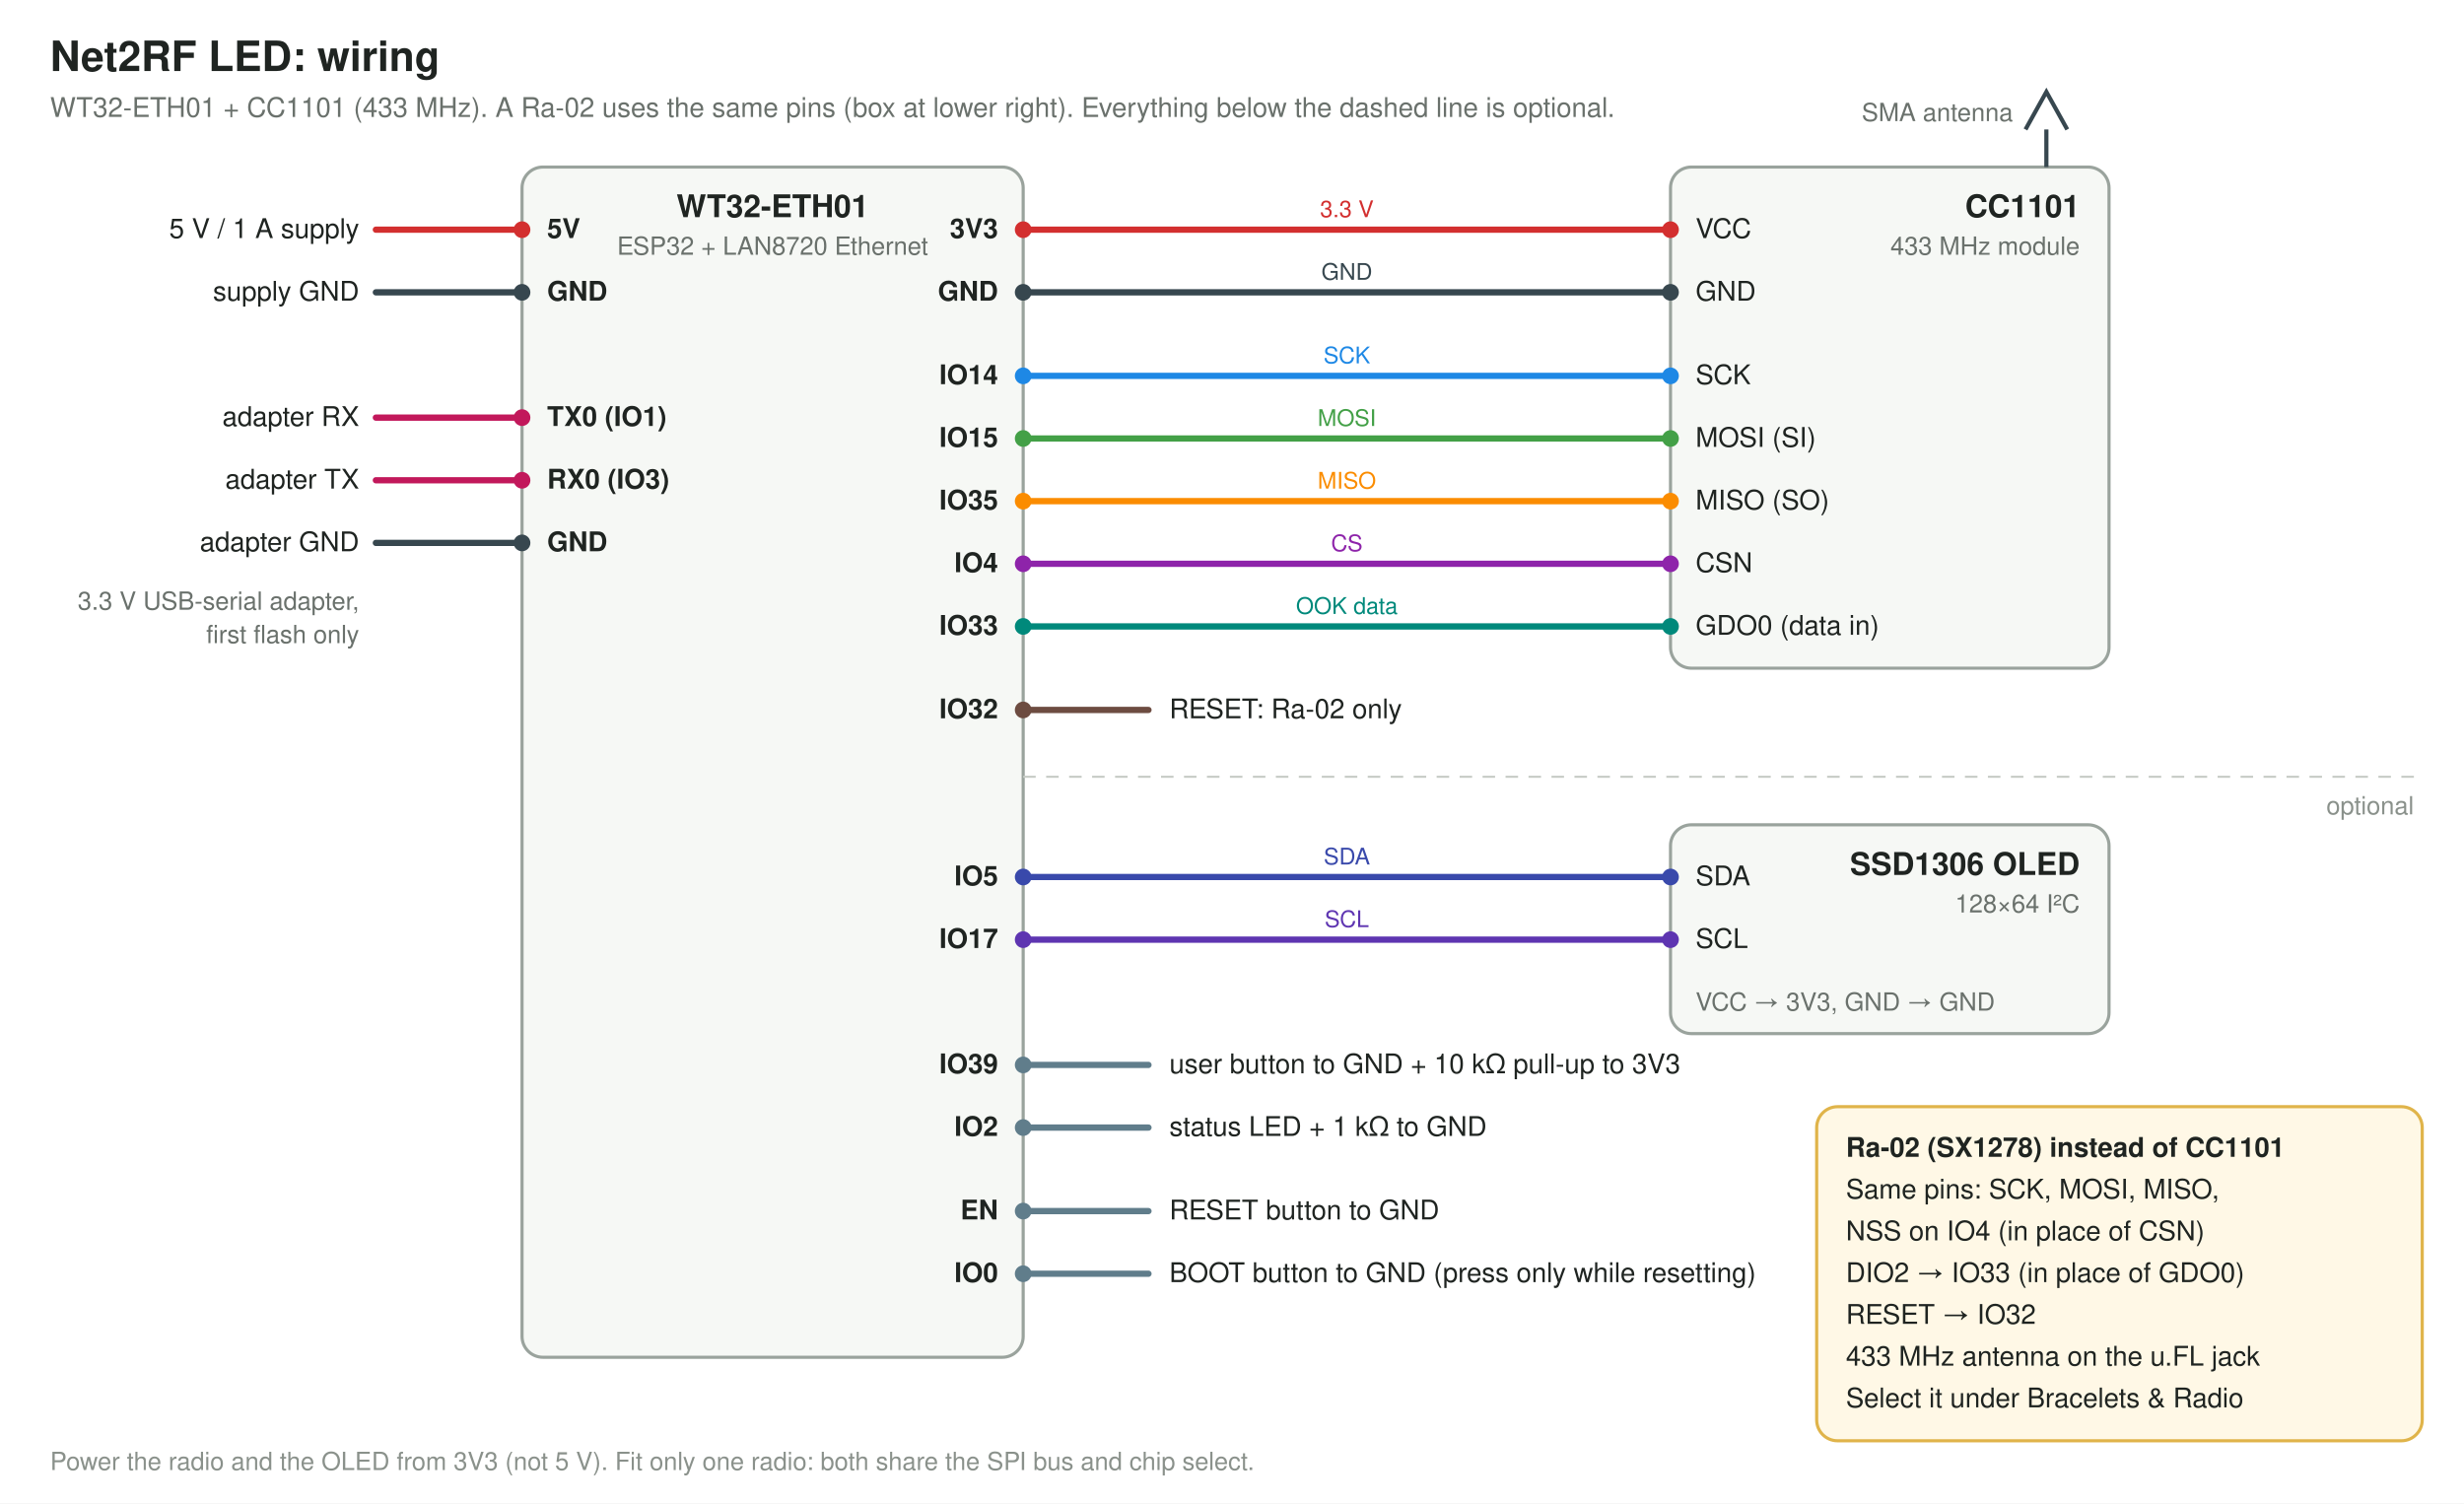
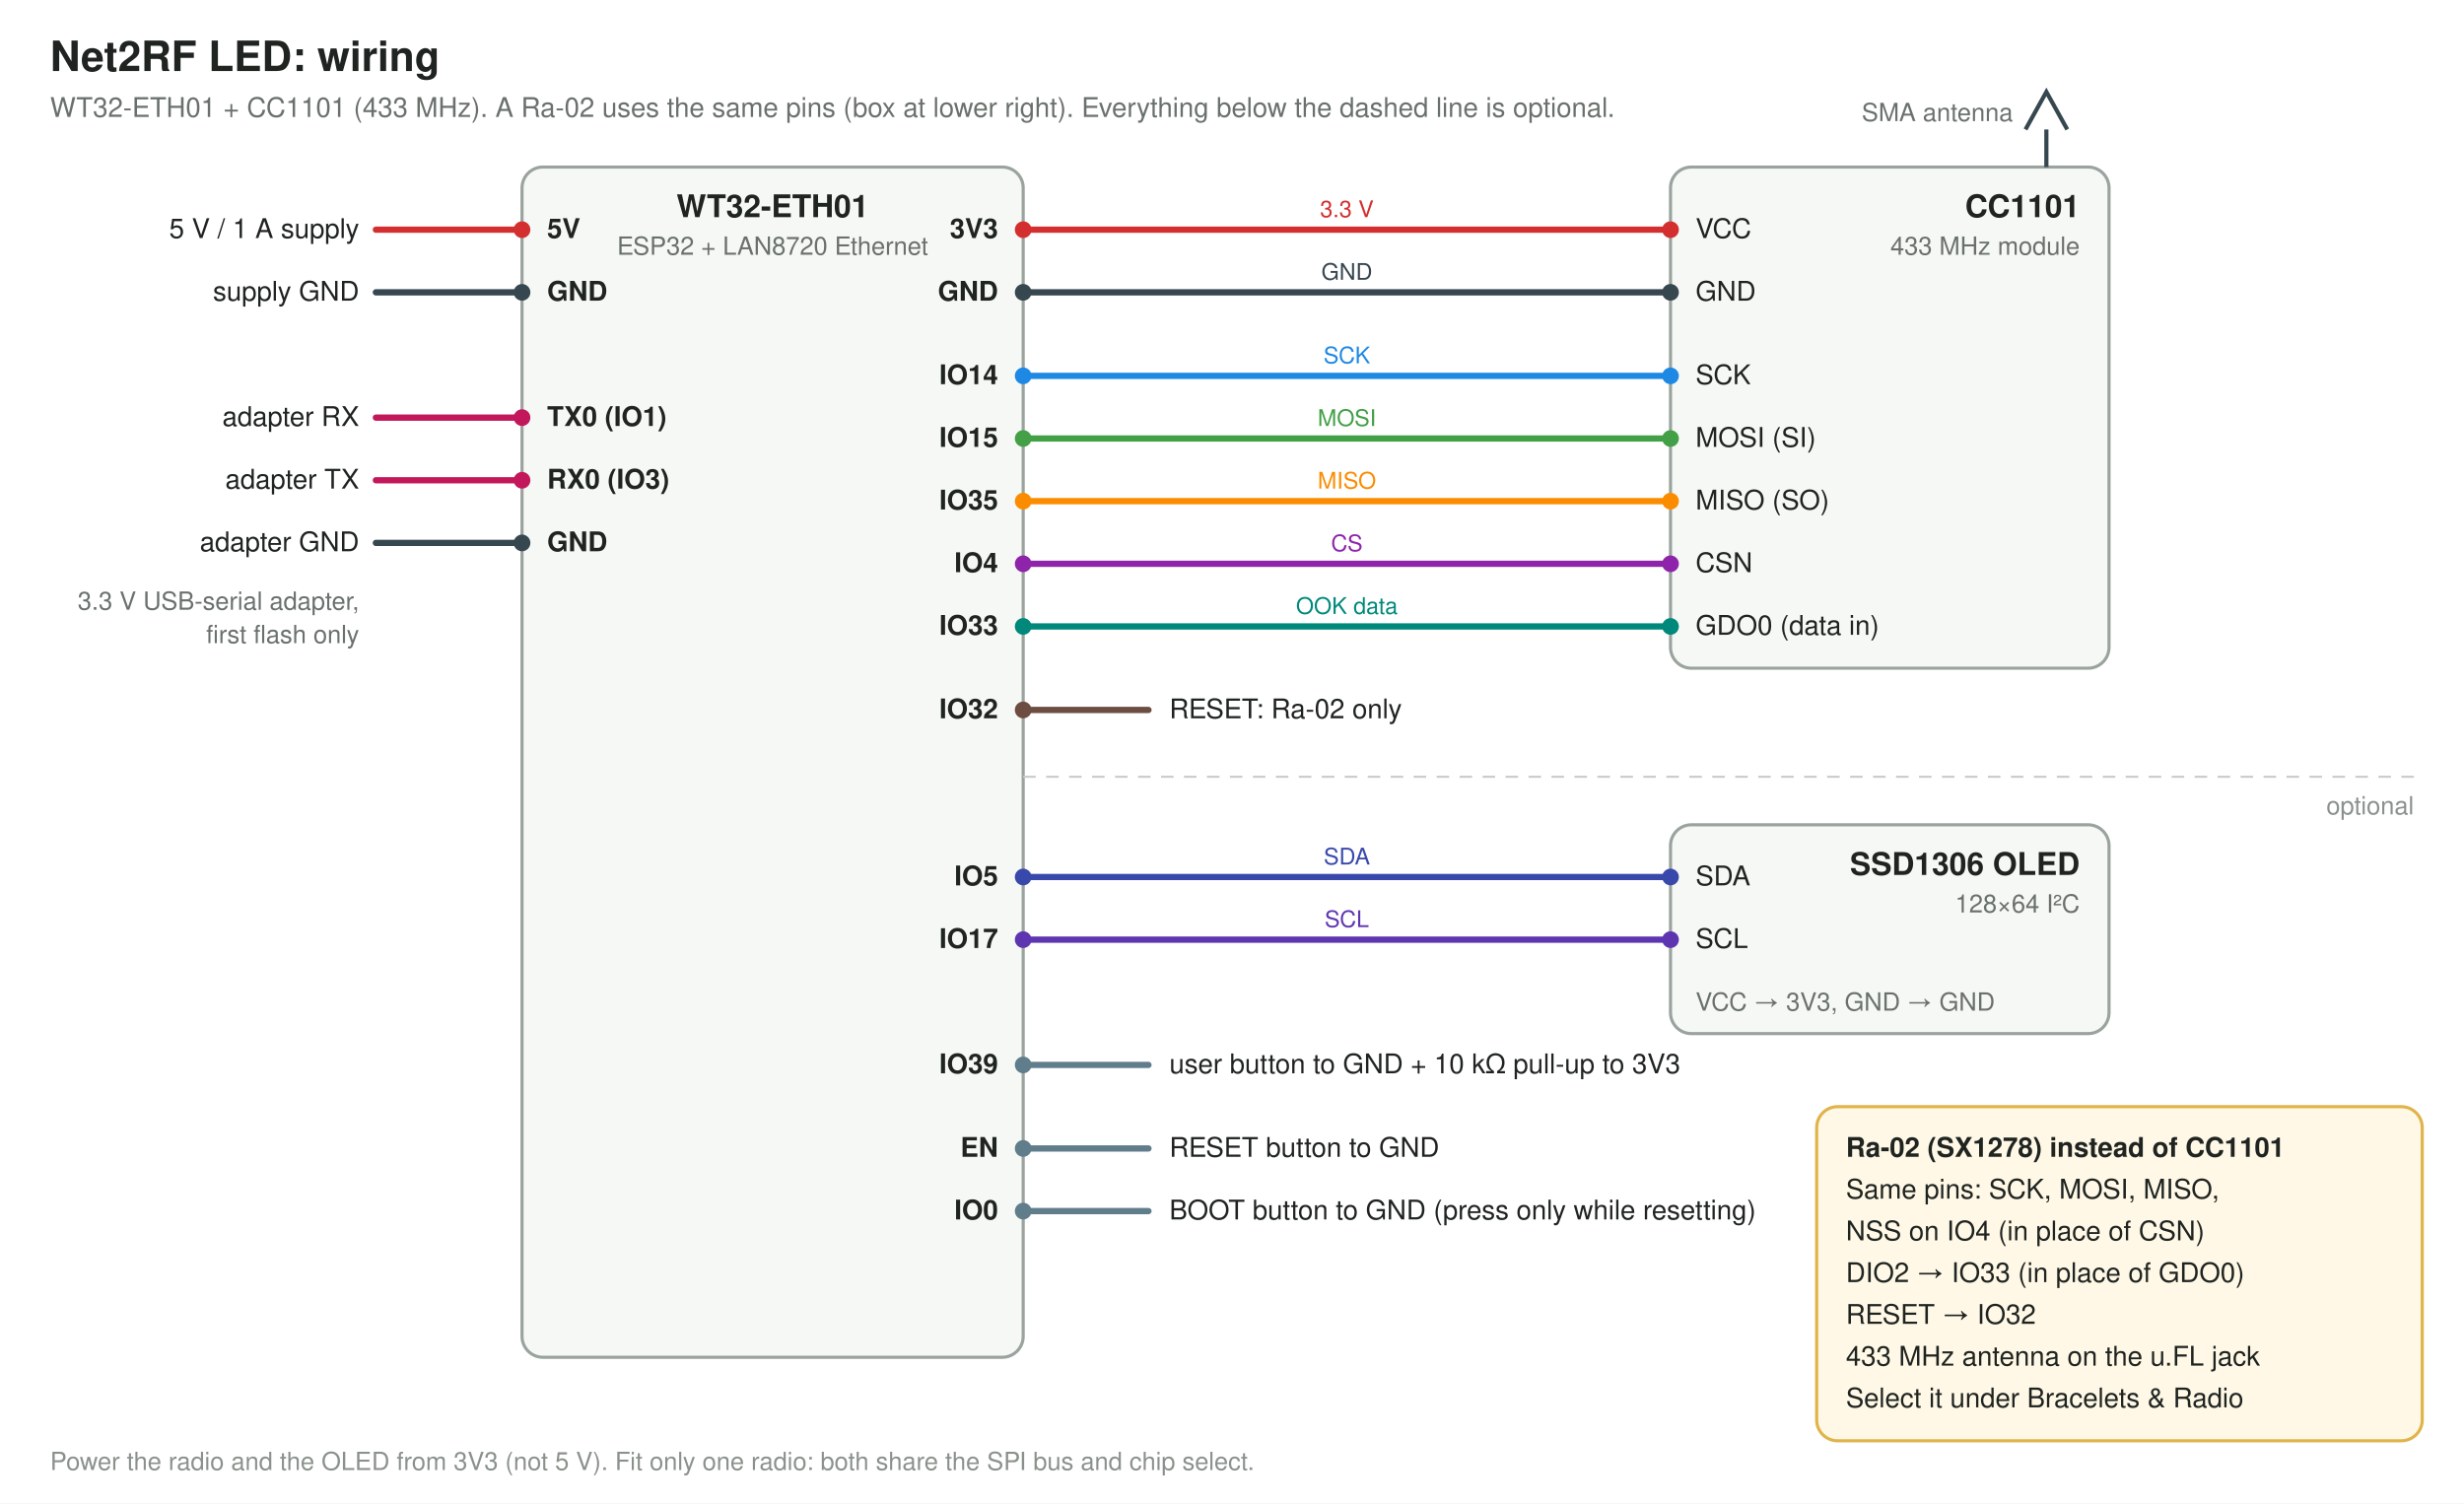
<svg xmlns="http://www.w3.org/2000/svg" viewBox="0 0 1180 720" width="1180" height="720" font-family="-apple-system, Segoe UI, Helvetica, Arial, sans-serif" font-size="13">
  <rect width="1180" height="720" fill="#ffffff" />
  <text x="24" y="34" font-size="20" font-weight="700" fill="#1f2421">Net2RF LED: wiring</text>
  <text x="24" y="56" fill="#6a716c">WT32-ETH01 + CC1101 (433 MHz). A Ra-02 uses the same pins (box at lower right). Everything below the dashed line is optional.</text>
  <rect x="250" y="80" width="240" height="570" rx="10" fill="#f6f8f5" stroke="#9aa39d" stroke-width="1.5" />
  <text x="370.0" y="104" text-anchor="middle" font-weight="700" font-size="15" fill="#1f2421">WT32-ETH01</text>
  <text x="370.0" y="122" text-anchor="middle" fill="#6a716c" font-size="12">ESP32 + LAN8720 Ethernet</text>
  <rect x="800" y="80" width="210" height="240" rx="10" fill="#f6f8f5" stroke="#9aa39d" stroke-width="1.5" />
  <text x="996" y="104" text-anchor="end" font-weight="700" font-size="15" fill="#1f2421">CC1101</text>
  <text x="996" y="122" text-anchor="end" fill="#6a716c" font-size="12">433 MHz module</text>
  <rect x="800" y="395" width="210" height="100" rx="10" fill="#f6f8f5" stroke="#9aa39d" stroke-width="1.5" />
  <text x="996" y="419" text-anchor="end" font-weight="700" font-size="15" fill="#1f2421">SSD1306 OLED</text>
  <text x="996" y="437" text-anchor="end" fill="#6a716c" font-size="12">128×64 I²C</text>
  <text x="812" y="484" fill="#6a716c" font-size="12">VCC → 3V3, GND → GND</text>
  <line x1="980" y1="80" x2="980" y2="62" stroke="#37474f" stroke-width="2" />
  <path d="M970,62 L980,44 L990,62" fill="none" stroke="#37474f" stroke-width="2" />
  <text x="964" y="58" text-anchor="end" fill="#6a716c" font-size="12">SMA antenna</text>
  <line x1="490" y1="372" x2="1160" y2="372" stroke="#c7ccc6" stroke-dasharray="6 5" />
  <text x="1156" y="390" text-anchor="end" fill="#8a918b" font-size="12">optional</text>
  <text x="478" y="114" text-anchor="end" font-weight="600" fill="#1f2421">3V3</text>
  <circle cx="490" cy="110" r="4" fill="#d32f2f" />
  <line x1="490" y1="110" x2="800" y2="110" stroke="#d32f2f" stroke-width="3" stroke-linecap="round" />
  <circle cx="800" cy="110" r="4" fill="#d32f2f" />
  <text x="812" y="114" fill="#1f2421">VCC</text>
  <text x="645.0" y="104" text-anchor="middle" fill="#d32f2f" font-size="11">3.3 V</text>
  <text x="478" y="144" text-anchor="end" font-weight="600" fill="#1f2421">GND</text>
  <circle cx="490" cy="140" r="4" fill="#37474f" />
  <line x1="490" y1="140" x2="800" y2="140" stroke="#37474f" stroke-width="3" stroke-linecap="round" />
  <circle cx="800" cy="140" r="4" fill="#37474f" />
  <text x="812" y="144" fill="#1f2421">GND</text>
  <text x="645.0" y="134" text-anchor="middle" fill="#37474f" font-size="11">GND</text>
  <text x="478" y="184" text-anchor="end" font-weight="600" fill="#1f2421">IO14</text>
  <circle cx="490" cy="180" r="4" fill="#1e88e5" />
  <line x1="490" y1="180" x2="800" y2="180" stroke="#1e88e5" stroke-width="3" stroke-linecap="round" />
  <circle cx="800" cy="180" r="4" fill="#1e88e5" />
  <text x="812" y="184" fill="#1f2421">SCK</text>
  <text x="645.0" y="174" text-anchor="middle" fill="#1e88e5" font-size="11">SCK</text>
  <text x="478" y="214" text-anchor="end" font-weight="600" fill="#1f2421">IO15</text>
  <circle cx="490" cy="210" r="4" fill="#43a047" />
  <line x1="490" y1="210" x2="800" y2="210" stroke="#43a047" stroke-width="3" stroke-linecap="round" />
  <circle cx="800" cy="210" r="4" fill="#43a047" />
  <text x="812" y="214" fill="#1f2421">MOSI (SI)</text>
  <text x="645.0" y="204" text-anchor="middle" fill="#43a047" font-size="11">MOSI</text>
  <text x="478" y="244" text-anchor="end" font-weight="600" fill="#1f2421">IO35</text>
  <circle cx="490" cy="240" r="4" fill="#fb8c00" />
  <line x1="490" y1="240" x2="800" y2="240" stroke="#fb8c00" stroke-width="3" stroke-linecap="round" />
  <circle cx="800" cy="240" r="4" fill="#fb8c00" />
  <text x="812" y="244" fill="#1f2421">MISO (SO)</text>
  <text x="645.0" y="234" text-anchor="middle" fill="#fb8c00" font-size="11">MISO</text>
  <text x="478" y="274" text-anchor="end" font-weight="600" fill="#1f2421">IO4</text>
  <circle cx="490" cy="270" r="4" fill="#8e24aa" />
  <line x1="490" y1="270" x2="800" y2="270" stroke="#8e24aa" stroke-width="3" stroke-linecap="round" />
  <circle cx="800" cy="270" r="4" fill="#8e24aa" />
  <text x="812" y="274" fill="#1f2421">CSN</text>
  <text x="645.0" y="264" text-anchor="middle" fill="#8e24aa" font-size="11">CS</text>
  <text x="478" y="304" text-anchor="end" font-weight="600" fill="#1f2421">IO33</text>
  <circle cx="490" cy="300" r="4" fill="#00897b" />
  <line x1="490" y1="300" x2="800" y2="300" stroke="#00897b" stroke-width="3" stroke-linecap="round" />
  <circle cx="800" cy="300" r="4" fill="#00897b" />
  <text x="812" y="304" fill="#1f2421">GDO0 (data in)</text>
  <text x="645.0" y="294" text-anchor="middle" fill="#00897b" font-size="11">OOK data</text>
  <text x="478" y="344" text-anchor="end" font-weight="600" fill="#1f2421">IO32</text>
  <circle cx="490" cy="340" r="4" fill="#6d4c41" />
  <line x1="490" y1="340" x2="550" y2="340" stroke="#6d4c41" stroke-width="3" stroke-linecap="round" />
  <text x="560" y="344" fill="#1f2421">RESET: Ra-02 only</text>
  <text x="478" y="424" text-anchor="end" font-weight="600" fill="#1f2421">IO5</text>
  <circle cx="490" cy="420" r="4" fill="#3949ab" />
  <line x1="490" y1="420" x2="800" y2="420" stroke="#3949ab" stroke-width="3" stroke-linecap="round" />
  <circle cx="800" cy="420" r="4" fill="#3949ab" />
  <text x="812" y="424" fill="#1f2421">SDA</text>
  <text x="645.0" y="414" text-anchor="middle" fill="#3949ab" font-size="11">SDA</text>
  <text x="478" y="454" text-anchor="end" font-weight="600" fill="#1f2421">IO17</text>
  <circle cx="490" cy="450" r="4" fill="#5e35b1" />
  <line x1="490" y1="450" x2="800" y2="450" stroke="#5e35b1" stroke-width="3" stroke-linecap="round" />
  <circle cx="800" cy="450" r="4" fill="#5e35b1" />
  <text x="812" y="454" fill="#1f2421">SCL</text>
  <text x="645.0" y="444" text-anchor="middle" fill="#5e35b1" font-size="11">SCL</text>
  <text x="478" y="514" text-anchor="end" font-weight="600" fill="#1f2421">IO39</text>
  <circle cx="490" cy="510" r="4" fill="#607d8b" />
  <line x1="490" y1="510" x2="550" y2="510" stroke="#607d8b" stroke-width="3" stroke-linecap="round" />
  <text x="560" y="514" fill="#1f2421">user button to GND + 10 kΩ pull-up to 3V3</text>
-   <text x="478" y="544" text-anchor="end" font-weight="600" fill="#1f2421">IO2</text>
-   <circle cx="490" cy="540" r="4" fill="#607d8b" />
-   <line x1="490" y1="540" x2="550" y2="540" stroke="#607d8b" stroke-width="3" stroke-linecap="round" />
-   <text x="560" y="544" fill="#1f2421">status LED + 1 kΩ to GND</text>
-   <text x="478" y="584" text-anchor="end" font-weight="600" fill="#1f2421">EN</text>
+   <text x="478" y="554" text-anchor="end" font-weight="600" fill="#1f2421">EN</text>
+   <circle cx="490" cy="550" r="4" fill="#607d8b" />
+   <line x1="490" y1="550" x2="550" y2="550" stroke="#607d8b" stroke-width="3" stroke-linecap="round" />
+   <text x="560" y="554" fill="#1f2421">RESET button to GND</text>
+   <text x="478" y="584" text-anchor="end" font-weight="600" fill="#1f2421">IO0</text>
  <circle cx="490" cy="580" r="4" fill="#607d8b" />
  <line x1="490" y1="580" x2="550" y2="580" stroke="#607d8b" stroke-width="3" stroke-linecap="round" />
-   <text x="560" y="584" fill="#1f2421">RESET button to GND</text>
-   <text x="478" y="614" text-anchor="end" font-weight="600" fill="#1f2421">IO0</text>
-   <circle cx="490" cy="610" r="4" fill="#607d8b" />
-   <line x1="490" y1="610" x2="550" y2="610" stroke="#607d8b" stroke-width="3" stroke-linecap="round" />
-   <text x="560" y="614" fill="#1f2421">BOOT button to GND (press only while resetting)</text>
+   <text x="560" y="584" fill="#1f2421">BOOT button to GND (press only while resetting)</text>
  <text x="262" y="114" font-weight="600" fill="#1f2421">5V</text>
  <circle cx="250" cy="110" r="4" fill="#d32f2f" />
  <line x1="250" y1="110" x2="180" y2="110" stroke="#d32f2f" stroke-width="3" stroke-linecap="round" />
  <text x="172" y="114" text-anchor="end" fill="#1f2421">5 V / 1 A supply</text>
  <text x="262" y="144" font-weight="600" fill="#1f2421">GND</text>
  <circle cx="250" cy="140" r="4" fill="#37474f" />
  <line x1="250" y1="140" x2="180" y2="140" stroke="#37474f" stroke-width="3" stroke-linecap="round" />
  <text x="172" y="144" text-anchor="end" fill="#1f2421">supply GND</text>
  <text x="262" y="204" font-weight="600" fill="#1f2421">TX0 (IO1)</text>
  <circle cx="250" cy="200" r="4" fill="#c2185b" />
  <line x1="250" y1="200" x2="180" y2="200" stroke="#c2185b" stroke-width="3" stroke-linecap="round" />
  <text x="172" y="204" text-anchor="end" fill="#1f2421">adapter RX</text>
  <text x="262" y="234" font-weight="600" fill="#1f2421">RX0 (IO3)</text>
  <circle cx="250" cy="230" r="4" fill="#c2185b" />
  <line x1="250" y1="230" x2="180" y2="230" stroke="#c2185b" stroke-width="3" stroke-linecap="round" />
  <text x="172" y="234" text-anchor="end" fill="#1f2421">adapter TX</text>
  <text x="262" y="264" font-weight="600" fill="#1f2421">GND</text>
  <circle cx="250" cy="260" r="4" fill="#37474f" />
  <line x1="250" y1="260" x2="180" y2="260" stroke="#37474f" stroke-width="3" stroke-linecap="round" />
  <text x="172" y="264" text-anchor="end" fill="#1f2421">adapter GND</text>
  <text x="172" y="292" text-anchor="end" fill="#6a716c" font-size="12">3.3 V USB-serial adapter,</text>
  <text x="172" y="308" text-anchor="end" fill="#6a716c" font-size="12">first flash only</text>
  <rect x="870" y="530" width="290" height="160" rx="10" fill="#fff8e6" stroke="#e0b44a" stroke-width="1.5" />
  <text x="884" y="554" fill="#1f2421">
    <tspan font-weight="700">Ra-02 (SX1278) instead of CC1101</tspan>
  </text>
  <text x="884" y="574" fill="#1f2421">Same pins: SCK, MOSI, MISO,</text>
  <text x="884" y="594" fill="#1f2421">NSS on IO4 (in place of CSN)</text>
  <text x="884" y="614" fill="#1f2421">DIO2 → IO33 (in place of GDO0)</text>
  <text x="884" y="634" fill="#1f2421">RESET → IO32</text>
  <text x="884" y="654" fill="#1f2421">433 MHz antenna on the u.FL jack</text>
  <text x="884" y="674" fill="#1f2421">Select it under Bracelets &amp; Radio</text>
  <text x="24" y="704" fill="#8a918b" font-size="12">Power the radio and the OLED from 3V3 (not 5 V). Fit only one radio: both share the SPI bus and chip select.</text>
</svg>
